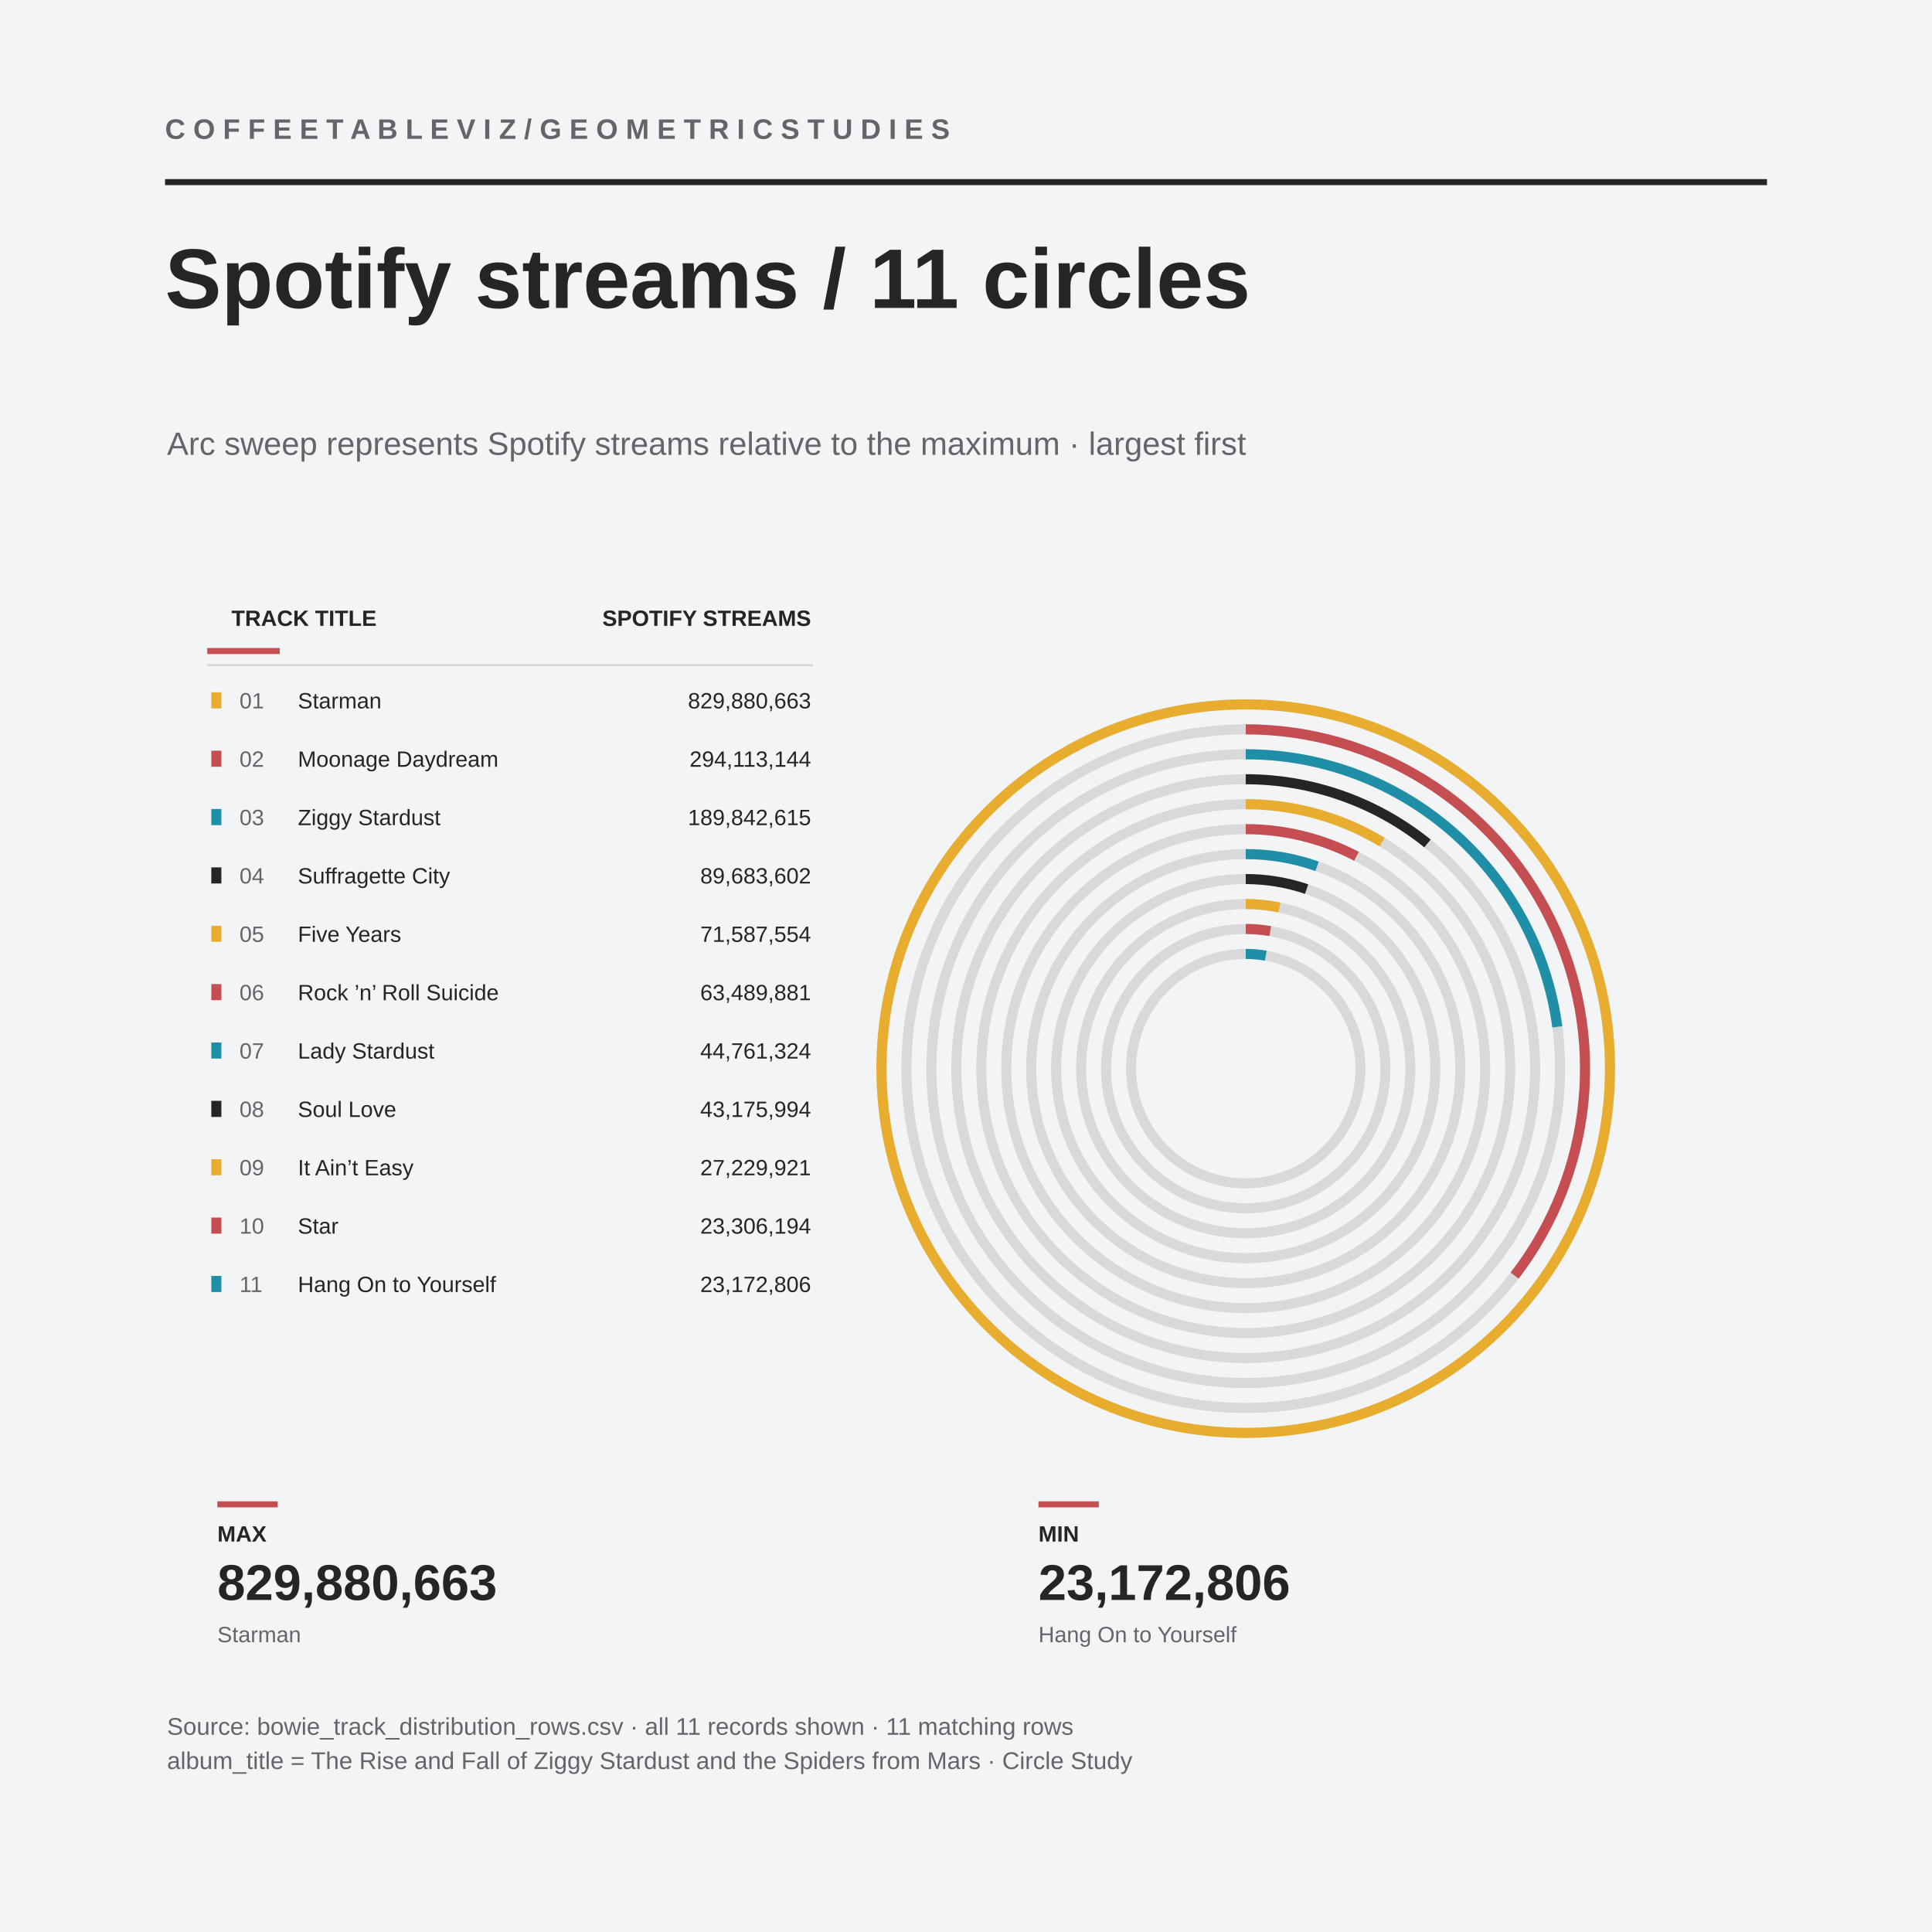
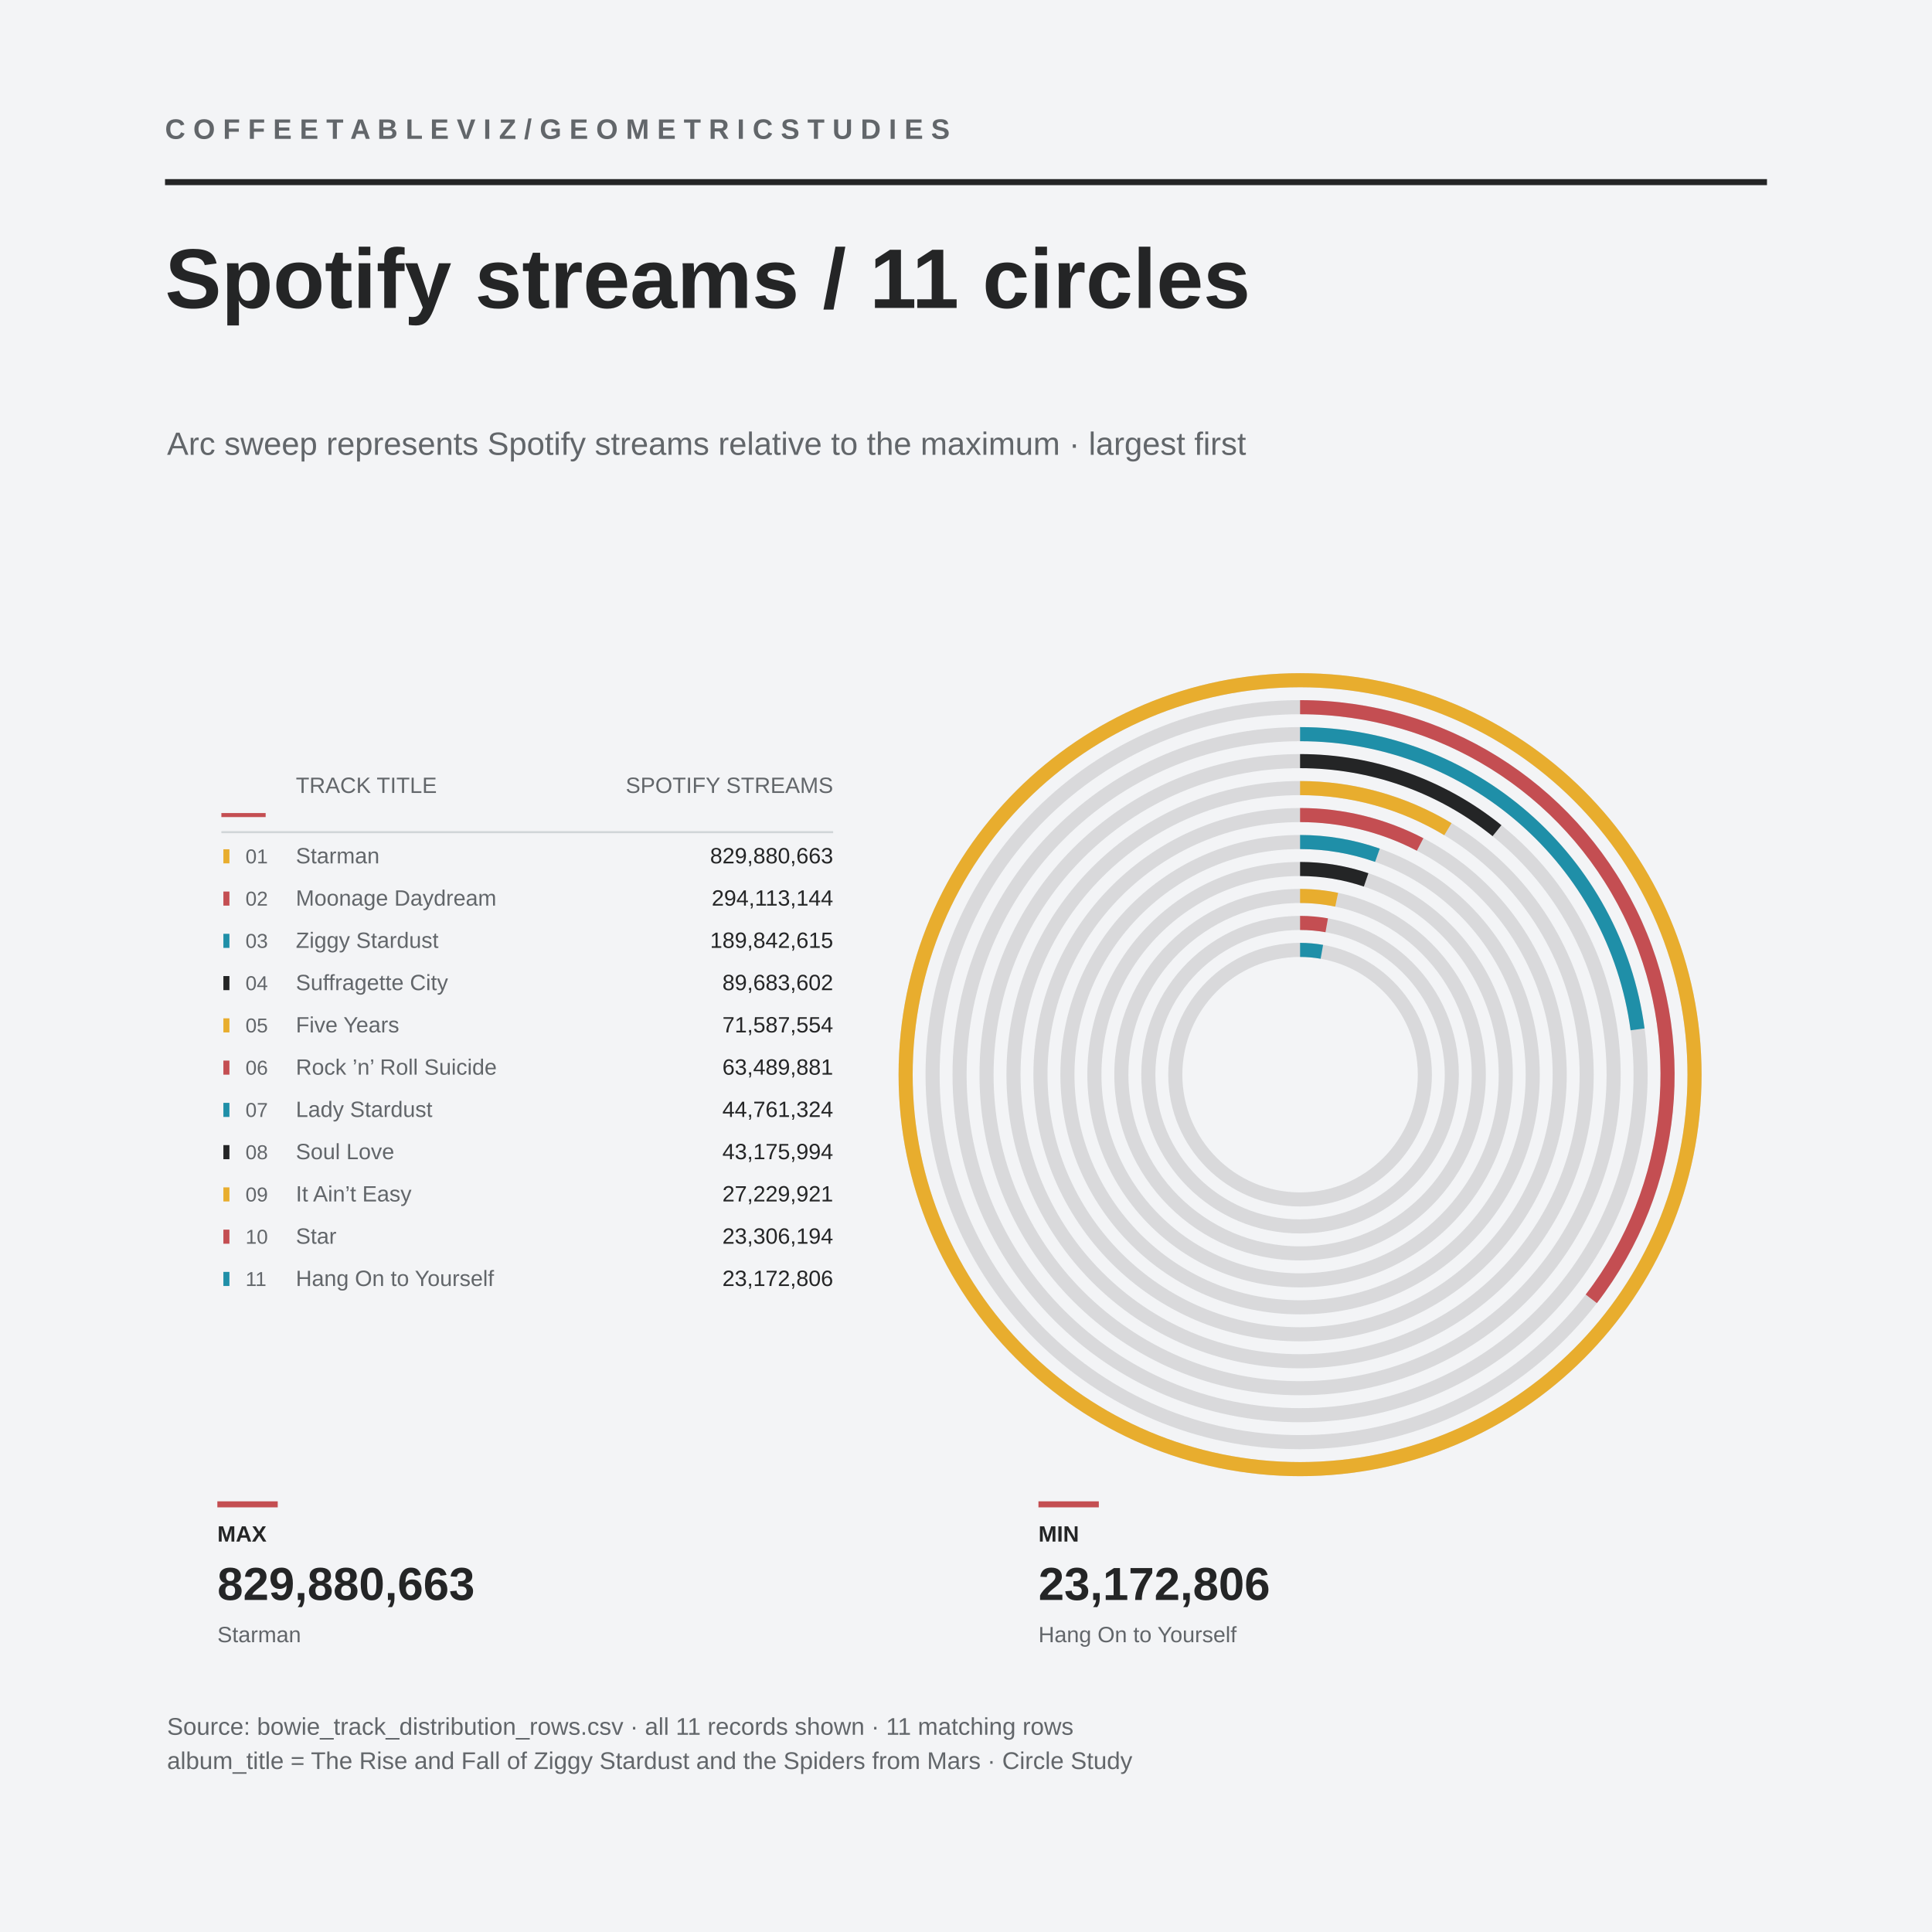
- <svg xmlns="http://www.w3.org/2000/svg" width="960" height="960" viewBox="0 0 960 960" role="img" aria-label="Arc sweep poster for eleven actual Bowie Spotify stream counts">
+ <svg xmlns="http://www.w3.org/2000/svg" width="960" height="960" viewBox="0 0 960 960" role="img" aria-label="Arc study with 11 real Ziggy Stardust Spotify stream records, balanced list and larger circle">
  <rect x="0" y="0" width="960" height="960" fill="#F3F4F6" />
-   <text x="82" y="69" font-family="Arial,Helvetica,sans-serif" font-weight="700" font-size="14" text-anchor="start" fill="#62666A">C O F F E E T A B L E V I Z / G E O M E T R I C S T U D I E S</text>
+   <text x="82" y="69" font-family="Arial,Helvetica,sans-serif" font-size="14" font-weight="700" text-anchor="start" fill="#62666A">C O F F E E T A B L E V I Z / G E O M E T R I C S T U D I E S</text>
  <rect x="82" y="89" width="796" height="3" fill="#242526" />
-   <text x="82" y="153" font-family="Arial,Helvetica,sans-serif" font-weight="700" font-size="42" text-anchor="start" fill="#242526">Spotify streams / 11 circles</text>
-   <text x="83" y="226" font-family="Arial,Helvetica,sans-serif" font-weight="400" font-size="16" text-anchor="start" fill="#62666A">Arc sweep represents Spotify streams relative to the maximum · largest first</text>
-   <text x="115" y="311" font-family="Arial,Helvetica,sans-serif" font-weight="700" font-size="11" text-anchor="start" fill="#242526">TRACK TITLE</text>
-   <text x="403" y="311" font-family="Arial,Helvetica,sans-serif" font-weight="700" font-size="11" text-anchor="end" fill="#242526">SPOTIFY STREAMS</text>
-   <rect x="103" y="322" width="36" height="3" fill="#C44E52" />
-   <rect x="103" y="330" width="301" height="1" fill="#D2D6D9" />
-   <rect x="105" y="344" width="5" height="8" fill="#E8AD2E" />
-   <text x="119" y="352" font-family="Arial,Helvetica,sans-serif" font-weight="400" font-size="11" text-anchor="start" fill="#62666A">01</text>
-   <text x="148" y="352" font-family="Arial,Helvetica,sans-serif" font-weight="400" font-size="11" text-anchor="start" fill="#242526">Starman</text>
-   <text x="403" y="352" font-family="Arial,Helvetica,sans-serif" font-weight="400" font-size="11" text-anchor="end" fill="#242526">829,880,663</text>
-   <rect x="105" y="373" width="5" height="8" fill="#C44E52" />
-   <text x="119" y="381" font-family="Arial,Helvetica,sans-serif" font-weight="400" font-size="11" text-anchor="start" fill="#62666A">02</text>
-   <text x="148" y="381" font-family="Arial,Helvetica,sans-serif" font-weight="400" font-size="11" text-anchor="start" fill="#242526">Moonage Daydream</text>
-   <text x="403" y="381" font-family="Arial,Helvetica,sans-serif" font-weight="400" font-size="11" text-anchor="end" fill="#242526">294,113,144</text>
-   <rect x="105" y="402" width="5" height="8" fill="#1F8FA8" />
-   <text x="119" y="410" font-family="Arial,Helvetica,sans-serif" font-weight="400" font-size="11" text-anchor="start" fill="#62666A">03</text>
-   <text x="148" y="410" font-family="Arial,Helvetica,sans-serif" font-weight="400" font-size="11" text-anchor="start" fill="#242526">Ziggy Stardust</text>
-   <text x="403" y="410" font-family="Arial,Helvetica,sans-serif" font-weight="400" font-size="11" text-anchor="end" fill="#242526">189,842,615</text>
-   <rect x="105" y="431" width="5" height="8" fill="#242526" />
-   <text x="119" y="439" font-family="Arial,Helvetica,sans-serif" font-weight="400" font-size="11" text-anchor="start" fill="#62666A">04</text>
-   <text x="148" y="439" font-family="Arial,Helvetica,sans-serif" font-weight="400" font-size="11" text-anchor="start" fill="#242526">Suffragette City</text>
-   <text x="403" y="439" font-family="Arial,Helvetica,sans-serif" font-weight="400" font-size="11" text-anchor="end" fill="#242526">89,683,602</text>
-   <rect x="105" y="460" width="5" height="8" fill="#E8AD2E" />
-   <text x="119" y="468" font-family="Arial,Helvetica,sans-serif" font-weight="400" font-size="11" text-anchor="start" fill="#62666A">05</text>
-   <text x="148" y="468" font-family="Arial,Helvetica,sans-serif" font-weight="400" font-size="11" text-anchor="start" fill="#242526">Five Years</text>
-   <text x="403" y="468" font-family="Arial,Helvetica,sans-serif" font-weight="400" font-size="11" text-anchor="end" fill="#242526">71,587,554</text>
-   <rect x="105" y="489" width="5" height="8" fill="#C44E52" />
-   <text x="119" y="497" font-family="Arial,Helvetica,sans-serif" font-weight="400" font-size="11" text-anchor="start" fill="#62666A">06</text>
-   <text x="148" y="497" font-family="Arial,Helvetica,sans-serif" font-weight="400" font-size="11" text-anchor="start" fill="#242526">Rock ’n’ Roll Suicide</text>
-   <text x="403" y="497" font-family="Arial,Helvetica,sans-serif" font-weight="400" font-size="11" text-anchor="end" fill="#242526">63,489,881</text>
-   <rect x="105" y="518" width="5" height="8" fill="#1F8FA8" />
-   <text x="119" y="526" font-family="Arial,Helvetica,sans-serif" font-weight="400" font-size="11" text-anchor="start" fill="#62666A">07</text>
-   <text x="148" y="526" font-family="Arial,Helvetica,sans-serif" font-weight="400" font-size="11" text-anchor="start" fill="#242526">Lady Stardust</text>
-   <text x="403" y="526" font-family="Arial,Helvetica,sans-serif" font-weight="400" font-size="11" text-anchor="end" fill="#242526">44,761,324</text>
-   <rect x="105" y="547" width="5" height="8" fill="#242526" />
-   <text x="119" y="555" font-family="Arial,Helvetica,sans-serif" font-weight="400" font-size="11" text-anchor="start" fill="#62666A">08</text>
-   <text x="148" y="555" font-family="Arial,Helvetica,sans-serif" font-weight="400" font-size="11" text-anchor="start" fill="#242526">Soul Love</text>
-   <text x="403" y="555" font-family="Arial,Helvetica,sans-serif" font-weight="400" font-size="11" text-anchor="end" fill="#242526">43,175,994</text>
-   <rect x="105" y="576" width="5" height="8" fill="#E8AD2E" />
-   <text x="119" y="584" font-family="Arial,Helvetica,sans-serif" font-weight="400" font-size="11" text-anchor="start" fill="#62666A">09</text>
-   <text x="148" y="584" font-family="Arial,Helvetica,sans-serif" font-weight="400" font-size="11" text-anchor="start" fill="#242526">It Ain’t Easy</text>
-   <text x="403" y="584" font-family="Arial,Helvetica,sans-serif" font-weight="400" font-size="11" text-anchor="end" fill="#242526">27,229,921</text>
-   <rect x="105" y="605" width="5" height="8" fill="#C44E52" />
-   <text x="119" y="613" font-family="Arial,Helvetica,sans-serif" font-weight="400" font-size="11" text-anchor="start" fill="#62666A">10</text>
-   <text x="148" y="613" font-family="Arial,Helvetica,sans-serif" font-weight="400" font-size="11" text-anchor="start" fill="#242526">Star</text>
-   <text x="403" y="613" font-family="Arial,Helvetica,sans-serif" font-weight="400" font-size="11" text-anchor="end" fill="#242526">23,306,194</text>
-   <rect x="105" y="634" width="5" height="8" fill="#1F8FA8" />
-   <text x="119" y="642" font-family="Arial,Helvetica,sans-serif" font-weight="400" font-size="11" text-anchor="start" fill="#62666A">11</text>
-   <text x="148" y="642" font-family="Arial,Helvetica,sans-serif" font-weight="400" font-size="11" text-anchor="start" fill="#242526">Hang On to Yourself</text>
-   <text x="403" y="642" font-family="Arial,Helvetica,sans-serif" font-weight="400" font-size="11" text-anchor="end" fill="#242526">23,172,806</text>
-   <circle cx="619" cy="531" r="181" fill="none" stroke="#242526" stroke-width="5" opacity="0.13" />
-   <circle cx="619" cy="531" r="181" fill="none" stroke="#E8AD2E" stroke-width="5" opacity="1" />
-   <circle cx="619" cy="531" r="168.6" fill="none" stroke="#242526" stroke-width="5" opacity="0.13" />
-   <path d="M619 362.400 A168.600 168.600 0 0 1 752.606 633.837" fill="none" stroke="#C44E52" stroke-width="5" />
-   <circle cx="619" cy="531" r="156.2" fill="none" stroke="#242526" stroke-width="5" opacity="0.13" />
-   <path d="M619 374.800 A156.200 156.200 0 0 1 773.811 510.215" fill="none" stroke="#1F8FA8" stroke-width="5" />
-   <circle cx="619" cy="531" r="143.8" fill="none" stroke="#242526" stroke-width="5" opacity="0.13" />
-   <path d="M619 387.200 A143.800 143.800 0 0 1 709.310 419.096" fill="none" stroke="#242526" stroke-width="5" />
-   <circle cx="619" cy="531" r="131.4" fill="none" stroke="#242526" stroke-width="5" opacity="0.13" />
-   <path d="M619 399.600 A131.400 131.400 0 0 1 686.783 418.433" fill="none" stroke="#E8AD2E" stroke-width="5" />
-   <circle cx="619" cy="531" r="119" fill="none" stroke="#242526" stroke-width="5" opacity="0.13" />
-   <path d="M619 412.000 A119.000 119.000 0 0 1 674.025 425.486" fill="none" stroke="#C44E52" stroke-width="5" />
-   <circle cx="619" cy="531" r="106.6" fill="none" stroke="#242526" stroke-width="5" opacity="0.13" />
-   <path d="M619 424.400 A106.600 106.600 0 0 1 654.439 430.463" fill="none" stroke="#1F8FA8" stroke-width="5" />
-   <circle cx="619" cy="531" r="94.2" fill="none" stroke="#242526" stroke-width="5" opacity="0.13" />
-   <path d="M619 436.800 A94.200 94.200 0 0 1 649.248 441.788" fill="none" stroke="#242526" stroke-width="5" />
-   <circle cx="619" cy="531" r="81.8" fill="none" stroke="#242526" stroke-width="5" opacity="0.13" />
-   <path d="M619 449.200 A81.800 81.800 0 0 1 635.745 450.932" fill="none" stroke="#E8AD2E" stroke-width="5" />
-   <circle cx="619" cy="531" r="69.4" fill="none" stroke="#242526" stroke-width="5" opacity="0.13" />
-   <path d="M619 461.600 A69.400 69.400 0 0 1 631.183 462.678" fill="none" stroke="#C44E52" stroke-width="5" />
-   <circle cx="619" cy="531" r="57" fill="none" stroke="#242526" stroke-width="5" opacity="0.13" />
-   <path d="M619 474.000 A57.000 57.000 0 0 1 628.949 474.875" fill="none" stroke="#1F8FA8" stroke-width="5" />
+   <text x="82" y="153" font-family="Arial,Helvetica,sans-serif" font-size="42" font-weight="700" text-anchor="start" fill="#242526">Spotify streams / 11 circles</text>
+   <text x="83" y="226" font-family="Arial,Helvetica,sans-serif" font-size="16" font-weight="400" text-anchor="start" fill="#62666A">Arc sweep represents Spotify streams relative to the maximum · largest first</text>
+   <text x="147" y="394" font-family="Arial,Helvetica,sans-serif" font-size="11" font-weight="400" text-anchor="start" fill="#62666A">TRACK TITLE</text>
+   <text x="414" y="394" font-family="Arial,Helvetica,sans-serif" font-size="11" font-weight="400" text-anchor="end" fill="#62666A">SPOTIFY STREAMS</text>
+   <rect x="110" y="404" width="22" height="2" fill="#C44E52" />
+   <rect x="110" y="413" width="304" height="1" fill="#D0D5D8" />
+   <rect x="111" y="422" width="3" height="7" fill="#E8AD2E" />
+   <text x="122" y="429" font-family="Arial,Helvetica,sans-serif" font-size="10" font-weight="400" text-anchor="start" fill="#62666A">01</text>
+   <text x="147" y="429" font-family="Arial,Helvetica,sans-serif" font-size="11" font-weight="400" text-anchor="start" fill="#62666A">Starman</text>
+   <text x="414" y="429" font-family="Arial,Helvetica,sans-serif" font-size="11" font-weight="400" text-anchor="end" fill="#242526">829,880,663</text>
+   <rect x="111" y="443" width="3" height="7" fill="#C44E52" />
+   <text x="122" y="450" font-family="Arial,Helvetica,sans-serif" font-size="10" font-weight="400" text-anchor="start" fill="#62666A">02</text>
+   <text x="147" y="450" font-family="Arial,Helvetica,sans-serif" font-size="11" font-weight="400" text-anchor="start" fill="#62666A">Moonage Daydream</text>
+   <text x="414" y="450" font-family="Arial,Helvetica,sans-serif" font-size="11" font-weight="400" text-anchor="end" fill="#242526">294,113,144</text>
+   <rect x="111" y="464" width="3" height="7" fill="#1F8FA8" />
+   <text x="122" y="471" font-family="Arial,Helvetica,sans-serif" font-size="10" font-weight="400" text-anchor="start" fill="#62666A">03</text>
+   <text x="147" y="471" font-family="Arial,Helvetica,sans-serif" font-size="11" font-weight="400" text-anchor="start" fill="#62666A">Ziggy Stardust</text>
+   <text x="414" y="471" font-family="Arial,Helvetica,sans-serif" font-size="11" font-weight="400" text-anchor="end" fill="#242526">189,842,615</text>
+   <rect x="111" y="485" width="3" height="7" fill="#242526" />
+   <text x="122" y="492" font-family="Arial,Helvetica,sans-serif" font-size="10" font-weight="400" text-anchor="start" fill="#62666A">04</text>
+   <text x="147" y="492" font-family="Arial,Helvetica,sans-serif" font-size="11" font-weight="400" text-anchor="start" fill="#62666A">Suffragette City</text>
+   <text x="414" y="492" font-family="Arial,Helvetica,sans-serif" font-size="11" font-weight="400" text-anchor="end" fill="#242526">89,683,602</text>
+   <rect x="111" y="506" width="3" height="7" fill="#E8AD2E" />
+   <text x="122" y="513" font-family="Arial,Helvetica,sans-serif" font-size="10" font-weight="400" text-anchor="start" fill="#62666A">05</text>
+   <text x="147" y="513" font-family="Arial,Helvetica,sans-serif" font-size="11" font-weight="400" text-anchor="start" fill="#62666A">Five Years</text>
+   <text x="414" y="513" font-family="Arial,Helvetica,sans-serif" font-size="11" font-weight="400" text-anchor="end" fill="#242526">71,587,554</text>
+   <rect x="111" y="527" width="3" height="7" fill="#C44E52" />
+   <text x="122" y="534" font-family="Arial,Helvetica,sans-serif" font-size="10" font-weight="400" text-anchor="start" fill="#62666A">06</text>
+   <text x="147" y="534" font-family="Arial,Helvetica,sans-serif" font-size="11" font-weight="400" text-anchor="start" fill="#62666A">Rock ’n’ Roll Suicide</text>
+   <text x="414" y="534" font-family="Arial,Helvetica,sans-serif" font-size="11" font-weight="400" text-anchor="end" fill="#242526">63,489,881</text>
+   <rect x="111" y="548" width="3" height="7" fill="#1F8FA8" />
+   <text x="122" y="555" font-family="Arial,Helvetica,sans-serif" font-size="10" font-weight="400" text-anchor="start" fill="#62666A">07</text>
+   <text x="147" y="555" font-family="Arial,Helvetica,sans-serif" font-size="11" font-weight="400" text-anchor="start" fill="#62666A">Lady Stardust</text>
+   <text x="414" y="555" font-family="Arial,Helvetica,sans-serif" font-size="11" font-weight="400" text-anchor="end" fill="#242526">44,761,324</text>
+   <rect x="111" y="569" width="3" height="7" fill="#242526" />
+   <text x="122" y="576" font-family="Arial,Helvetica,sans-serif" font-size="10" font-weight="400" text-anchor="start" fill="#62666A">08</text>
+   <text x="147" y="576" font-family="Arial,Helvetica,sans-serif" font-size="11" font-weight="400" text-anchor="start" fill="#62666A">Soul Love</text>
+   <text x="414" y="576" font-family="Arial,Helvetica,sans-serif" font-size="11" font-weight="400" text-anchor="end" fill="#242526">43,175,994</text>
+   <rect x="111" y="590" width="3" height="7" fill="#E8AD2E" />
+   <text x="122" y="597" font-family="Arial,Helvetica,sans-serif" font-size="10" font-weight="400" text-anchor="start" fill="#62666A">09</text>
+   <text x="147" y="597" font-family="Arial,Helvetica,sans-serif" font-size="11" font-weight="400" text-anchor="start" fill="#62666A">It Ain’t Easy</text>
+   <text x="414" y="597" font-family="Arial,Helvetica,sans-serif" font-size="11" font-weight="400" text-anchor="end" fill="#242526">27,229,921</text>
+   <rect x="111" y="611" width="3" height="7" fill="#C44E52" />
+   <text x="122" y="618" font-family="Arial,Helvetica,sans-serif" font-size="10" font-weight="400" text-anchor="start" fill="#62666A">10</text>
+   <text x="147" y="618" font-family="Arial,Helvetica,sans-serif" font-size="11" font-weight="400" text-anchor="start" fill="#62666A">Star</text>
+   <text x="414" y="618" font-family="Arial,Helvetica,sans-serif" font-size="11" font-weight="400" text-anchor="end" fill="#242526">23,306,194</text>
+   <rect x="111" y="632" width="3" height="7" fill="#1F8FA8" />
+   <text x="122" y="639" font-family="Arial,Helvetica,sans-serif" font-size="10" font-weight="400" text-anchor="start" fill="#62666A">11</text>
+   <text x="147" y="639" font-family="Arial,Helvetica,sans-serif" font-size="11" font-weight="400" text-anchor="start" fill="#62666A">Hang On to Yourself</text>
+   <text x="414" y="639" font-family="Arial,Helvetica,sans-serif" font-size="11" font-weight="400" text-anchor="end" fill="#242526">23,172,806</text>
+   <circle cx="646" cy="534" r="196" fill="none" stroke="#242526" stroke-width="7" opacity="0.13" />
+   <circle cx="646" cy="534" r="196" fill="none" stroke="#E8AD2E" stroke-width="7" opacity="1" />
+   <circle cx="646" cy="534" r="182.6" fill="none" stroke="#242526" stroke-width="7" opacity="0.13" />
+   <path d="M646 351.4 A182.6 182.6 0 0 1 790.7 645.376" stroke="#C44E52" stroke-width="7" fill="none" />
+   <circle cx="646" cy="534" r="169.2" fill="none" stroke="#242526" stroke-width="7" opacity="0.13" />
+   <path d="M646 364.8 A169.2 169.2 0 0 1 813.695 511.485" stroke="#1F8FA8" stroke-width="7" fill="none" />
+   <circle cx="646" cy="534" r="155.8" fill="none" stroke="#242526" stroke-width="7" opacity="0.13" />
+   <path d="M646 378.2 A155.8 155.8 0 0 1 743.846 412.757" stroke="#242526" stroke-width="7" fill="none" />
+   <circle cx="646" cy="534" r="142.4" fill="none" stroke="#242526" stroke-width="7" opacity="0.13" />
+   <path d="M646 391.6 A142.4 142.4 0 0 1 719.457 412.009" stroke="#E8AD2E" stroke-width="7" fill="none" />
+   <circle cx="646" cy="534" r="129" fill="none" stroke="#242526" stroke-width="7" opacity="0.13" />
+   <path d="M646 405 A129 129 0 0 1 705.649 419.619" stroke="#C44E52" stroke-width="7" fill="none" />
+   <circle cx="646" cy="534" r="115.6" fill="none" stroke="#242526" stroke-width="7" opacity="0.13" />
+   <path d="M646 418.4 A115.6 115.6 0 0 1 684.431 424.975" stroke="#1F8FA8" stroke-width="7" fill="none" />
+   <circle cx="646" cy="534" r="102.2" fill="none" stroke="#242526" stroke-width="7" opacity="0.13" />
+   <path d="M646 431.8 A102.2 102.2 0 0 1 678.817 437.212" stroke="#242526" stroke-width="7" fill="none" />
+   <circle cx="646" cy="534" r="88.8" fill="none" stroke="#242526" stroke-width="7" opacity="0.13" />
+   <path d="M646 445.2 A88.8 88.8 0 0 1 664.178 447.08" stroke="#E8AD2E" stroke-width="7" fill="none" />
+   <circle cx="646" cy="534" r="75.4" fill="none" stroke="#242526" stroke-width="7" opacity="0.13" />
+   <path d="M646 458.6 A75.4 75.4 0 0 1 659.236 459.771" stroke="#C44E52" stroke-width="7" fill="none" />
+   <circle cx="646" cy="534" r="62" fill="none" stroke="#242526" stroke-width="7" opacity="0.13" />
+   <path d="M646 472 A62 62 0 0 1 656.822 472.952" stroke="#1F8FA8" stroke-width="7" fill="none" />
  <rect x="108" y="746" width="30" height="3" fill="#C44E52" />
-   <text x="108" y="766" font-family="Arial,Helvetica,sans-serif" font-weight="700" font-size="11" text-anchor="start" fill="#242526">MAX</text>
-   <text x="108" y="795" font-family="Arial,Helvetica,sans-serif" font-weight="700" font-size="25" text-anchor="start" fill="#242526">829,880,663</text>
-   <text x="108" y="816" font-family="Arial,Helvetica,sans-serif" font-weight="400" font-size="11" text-anchor="start" fill="#62666A">Starman</text>
+   <text x="108" y="766" font-family="Arial,Helvetica,sans-serif" font-size="11" font-weight="700" text-anchor="start" fill="#242526">MAX</text>
+   <text x="108" y="795" font-family="Arial,Helvetica,sans-serif" font-size="23" font-weight="700" text-anchor="start" fill="#242526">829,880,663</text>
+   <text x="108" y="816" font-family="Arial,Helvetica,sans-serif" font-size="11" font-weight="400" text-anchor="start" fill="#62666A">Starman</text>
  <rect x="516" y="746" width="30" height="3" fill="#C44E52" />
-   <text x="516" y="766" font-family="Arial,Helvetica,sans-serif" font-weight="700" font-size="11" text-anchor="start" fill="#242526">MIN</text>
-   <text x="516" y="795" font-family="Arial,Helvetica,sans-serif" font-weight="700" font-size="25" text-anchor="start" fill="#242526">23,172,806</text>
-   <text x="516" y="816" font-family="Arial,Helvetica,sans-serif" font-weight="400" font-size="11" text-anchor="start" fill="#62666A">Hang On to Yourself</text>
-   <text x="83" y="862" font-family="Arial,Helvetica,sans-serif" font-weight="400" font-size="12" text-anchor="start" fill="#62666A">Source: bowie_track_distribution_rows.csv · all 11 records shown · 11 matching rows</text>
-   <text x="83" y="879" font-family="Arial,Helvetica,sans-serif" font-weight="400" font-size="12" text-anchor="start" fill="#62666A">album_title = The Rise and Fall of Ziggy Stardust and the Spiders from Mars · Circle Study</text>
+   <text x="516" y="766" font-family="Arial,Helvetica,sans-serif" font-size="11" font-weight="700" text-anchor="start" fill="#242526">MIN</text>
+   <text x="516" y="795" font-family="Arial,Helvetica,sans-serif" font-size="23" font-weight="700" text-anchor="start" fill="#242526">23,172,806</text>
+   <text x="516" y="816" font-family="Arial,Helvetica,sans-serif" font-size="11" font-weight="400" text-anchor="start" fill="#62666A">Hang On to Yourself</text>
+   <text x="83" y="862" font-family="Arial,Helvetica,sans-serif" font-size="12" font-weight="400" text-anchor="start" fill="#62666A">Source: bowie_track_distribution_rows.csv · all 11 records shown · 11 matching rows</text>
+   <text x="83" y="879" font-family="Arial,Helvetica,sans-serif" font-size="12" font-weight="400" text-anchor="start" fill="#62666A">album_title = The Rise and Fall of Ziggy Stardust and the Spiders from Mars · Circle Study</text>
</svg>
